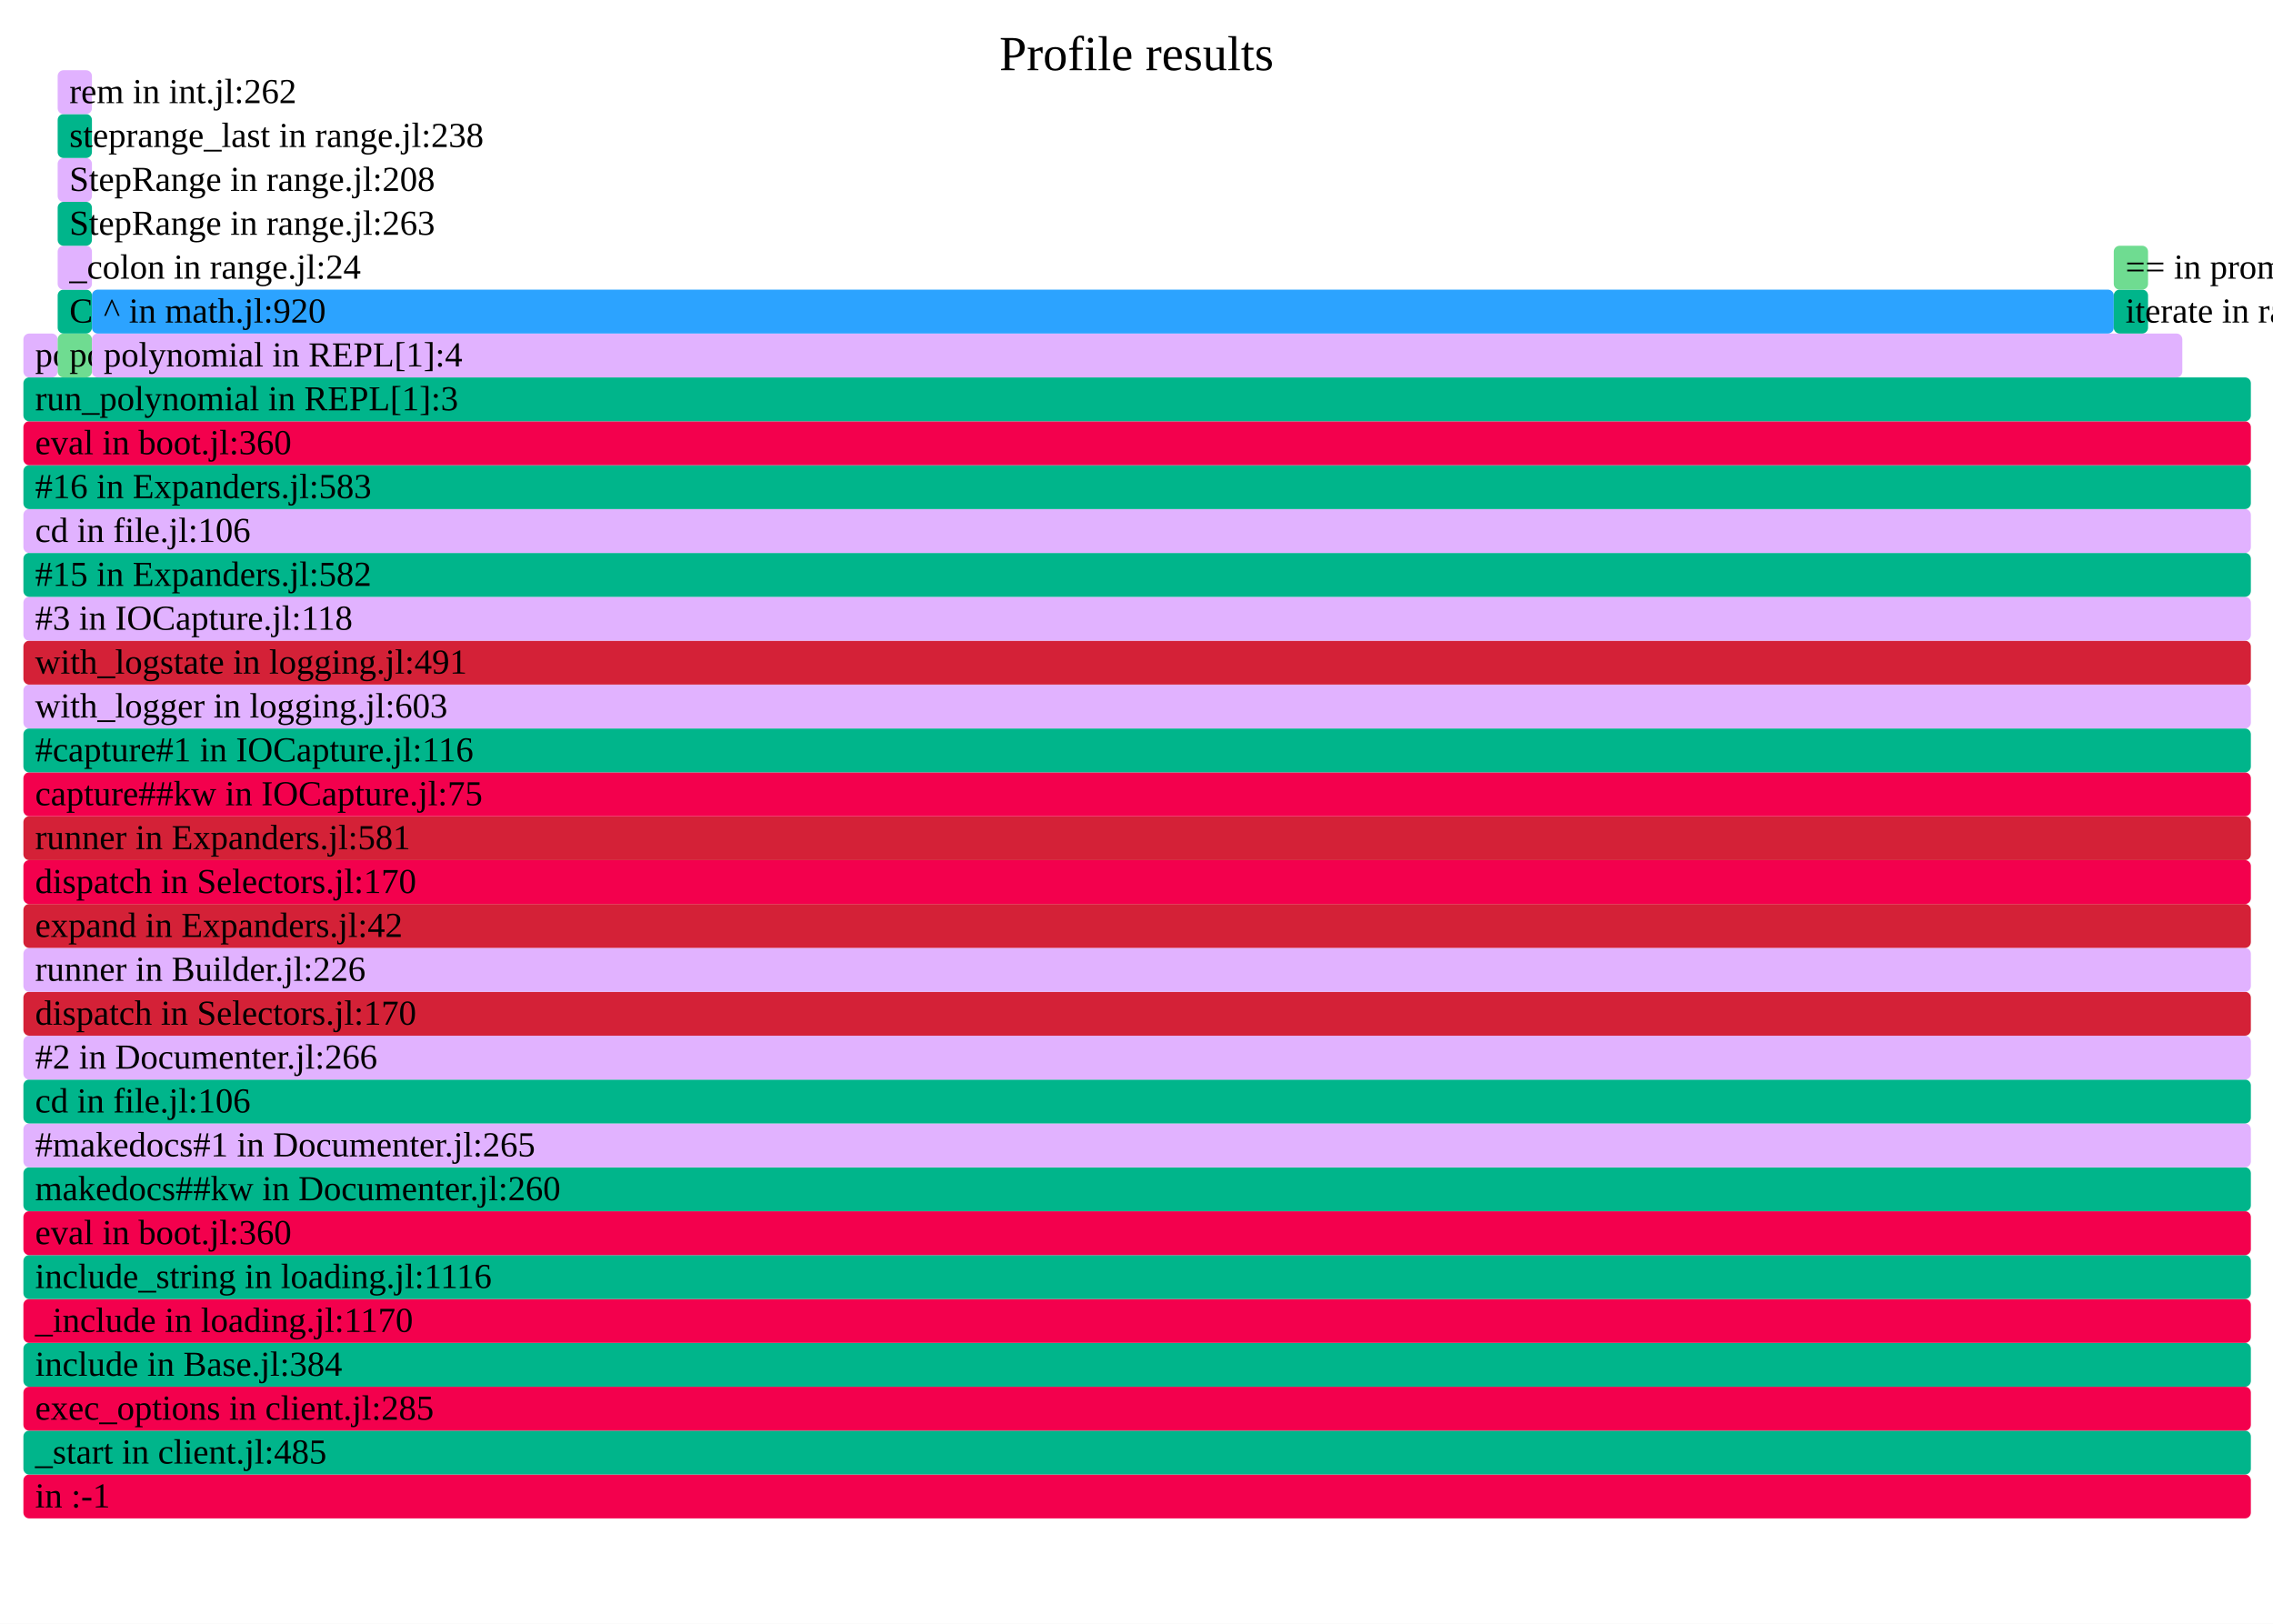
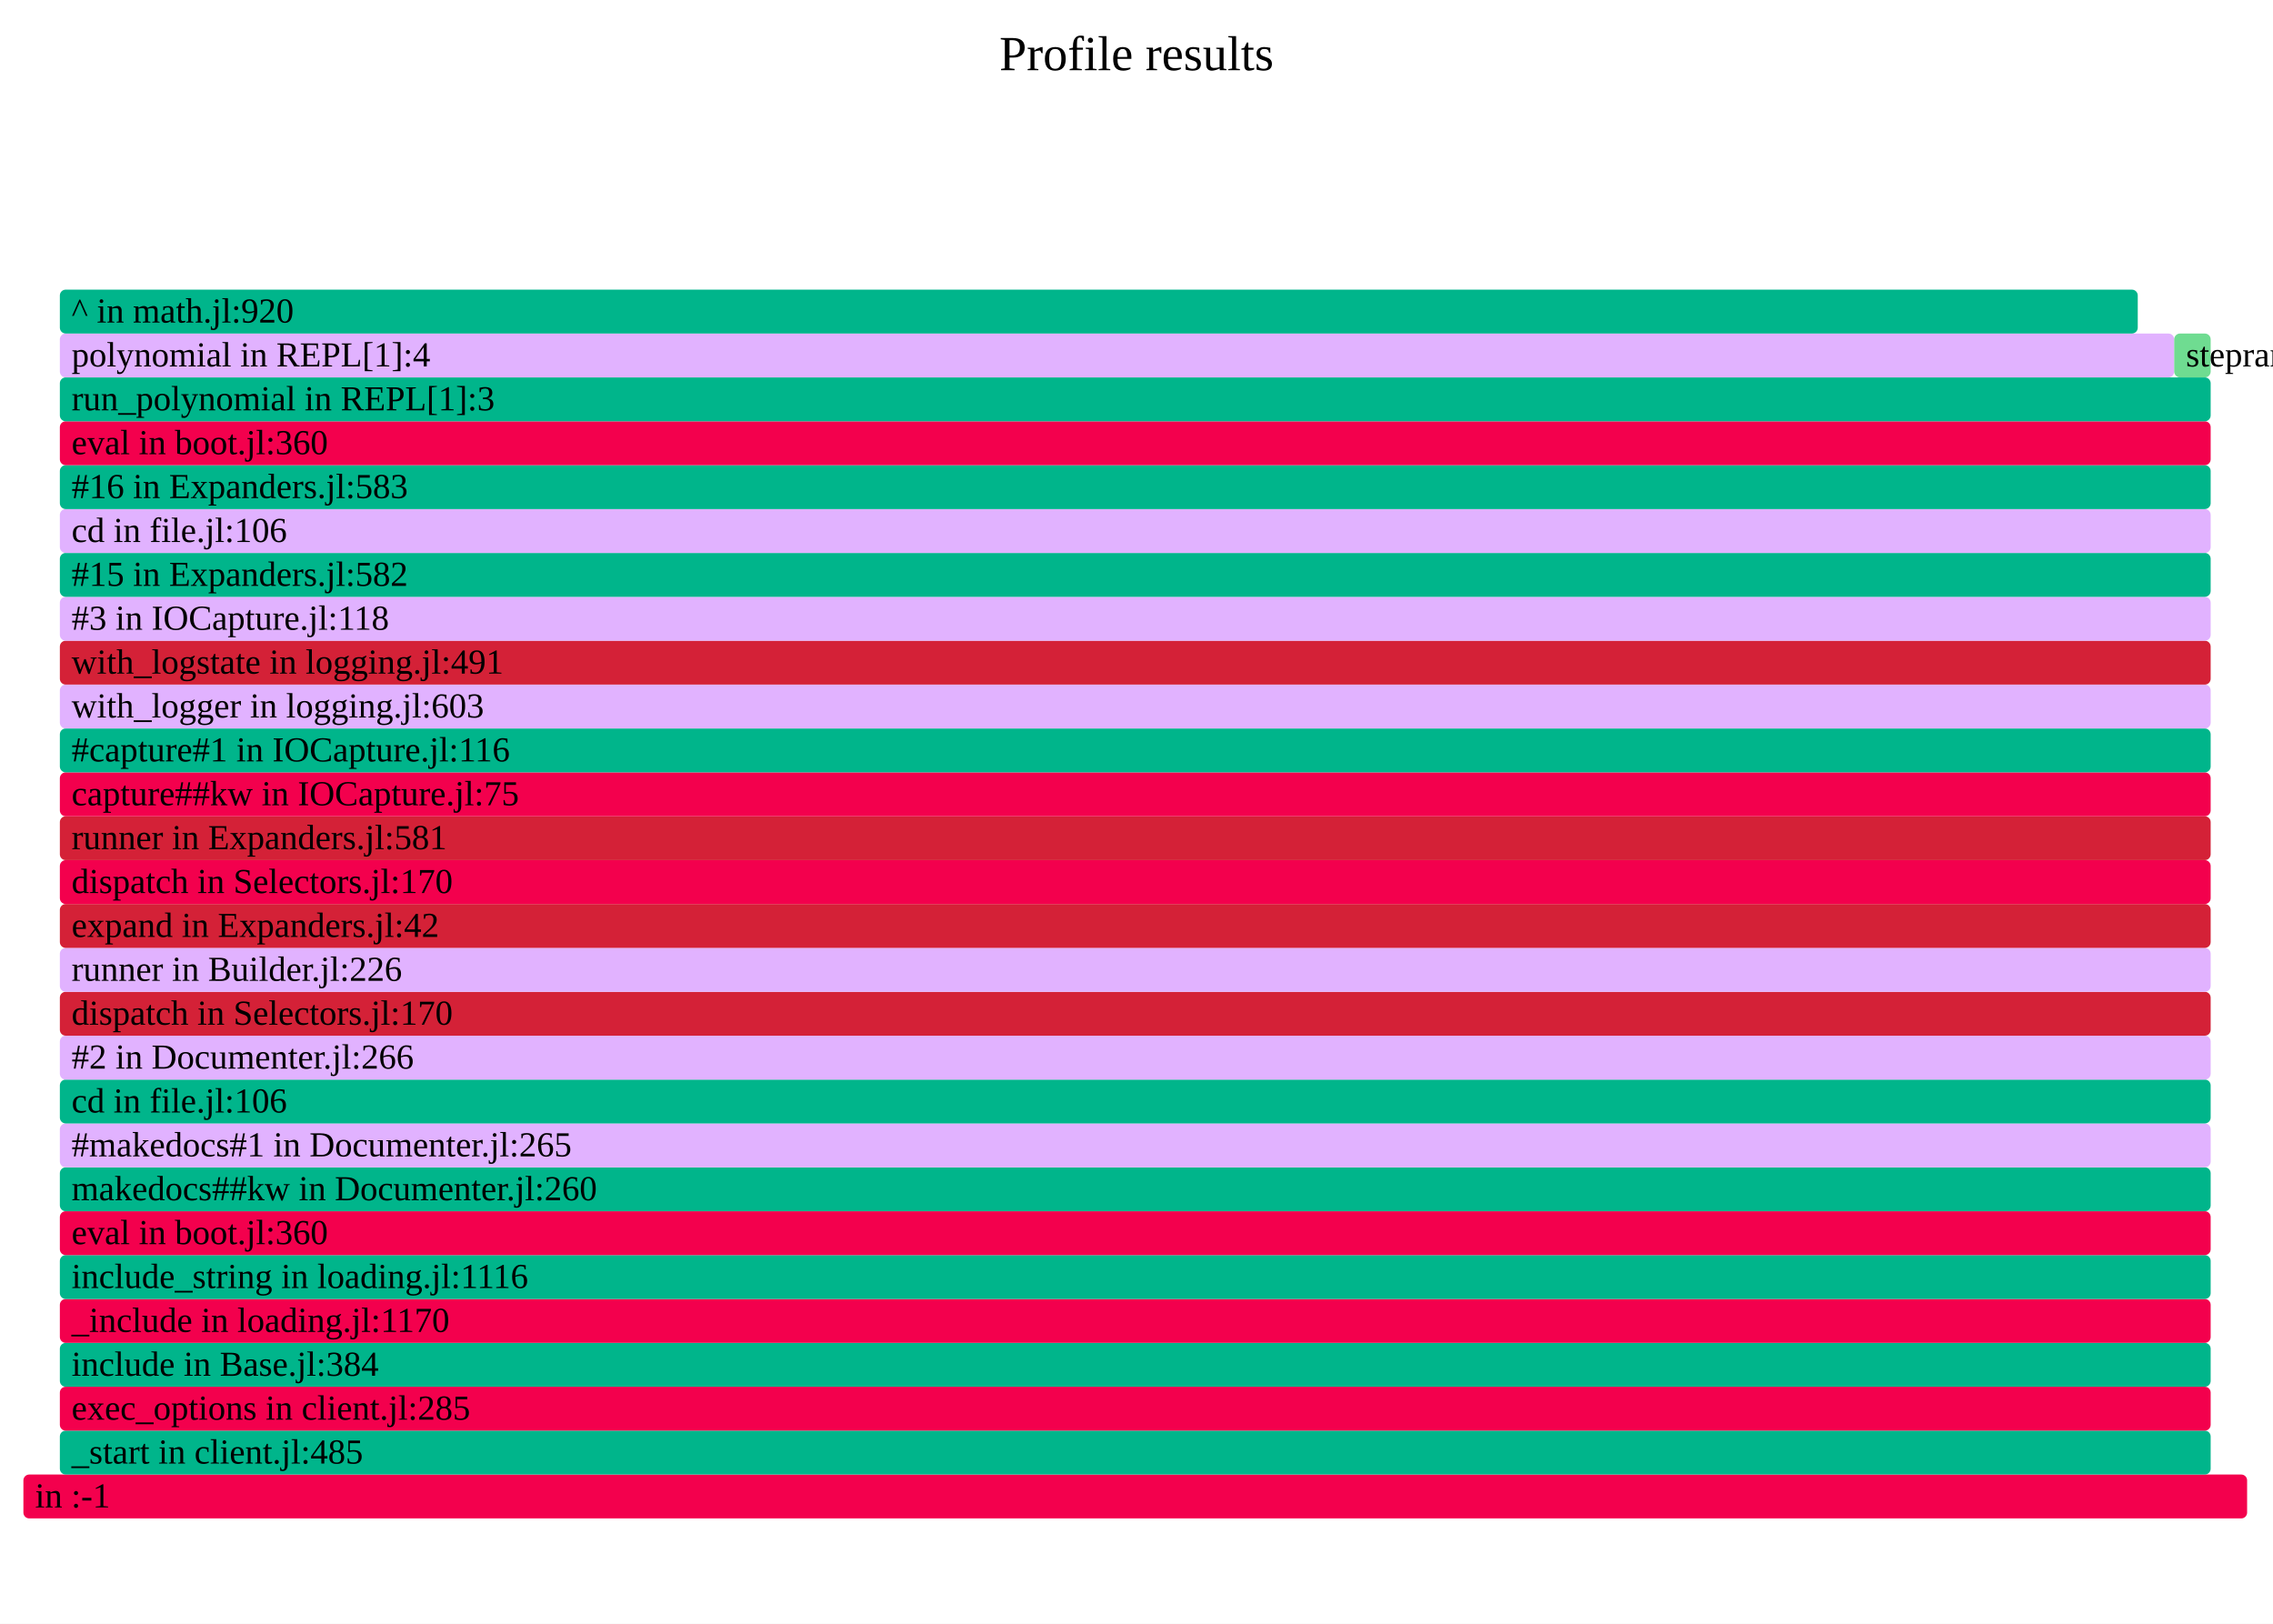
- <svg xmlns="http://www.w3.org/2000/svg" version="1.1" width="777" height="555" viewBox="0 0 777 555" id="fig-9523b19395b046b1b62736d709c73da4">
+ <svg xmlns="http://www.w3.org/2000/svg" version="1.1" width="777" height="555" viewBox="0 0 777 555" id="fig-329deb52489742efba6ceb931d6996c1">
  <defs>
-     <clipPath id="fig-9523b19395b046b1b62736d709c73da4-clip">
+     <clipPath id="fig-329deb52489742efba6ceb931d6996c1-clip">
      <rect x="0" y="0" width="777" height="555" />
    </clipPath>
  </defs>
  <style type="text/css">
-     #fig-9523b19395b046b1b62736d709c73da4 text {
+     #fig-329deb52489742efba6ceb931d6996c1 text {
        pointer-events: none;
        font-family: inherit;
        font-size: 12px;
        fill: #000000;
    }
-     text#fig-9523b19395b046b1b62736d709c73da4-caption {
+     text#fig-329deb52489742efba6ceb931d6996c1-caption {
        font-size: 16.8px;
        fill: #000000;
        text-anchor: middle;
    }
-     #fig-9523b19395b046b1b62736d709c73da4-bg {
+     #fig-329deb52489742efba6ceb931d6996c1-bg {
        fill: #FFFFFF;
    }
-     #fig-9523b19395b046b1b62736d709c73da4-viewport rect, #fig-9523b19395b046b1b62736d709c73da4-viewport path {
+     #fig-329deb52489742efba6ceb931d6996c1-viewport rect, #fig-329deb52489742efba6ceb931d6996c1-viewport path {
        vector-effect: non-scaling-stroke;
        fill-opacity: 1;
    }
-     #fig-9523b19395b046b1b62736d709c73da4-viewport text {
+     #fig-329deb52489742efba6ceb931d6996c1-viewport text {
        stroke: #000000;
        stroke-width: 0;
        stroke-opacity: 0.35;
    }
-     #fig-9523b19395b046b1b62736d709c73da4-viewport rect:hover, #fig-9523b19395b046b1b62736d709c73da4-viewport path:hover {
+     #fig-329deb52489742efba6ceb931d6996c1-viewport rect:hover, #fig-329deb52489742efba6ceb931d6996c1-viewport path:hover {
        fill-opacity: 0.75;
        stroke: #000000;
        stroke-width: 0.5;
    }
-     #fig-9523b19395b046b1b62736d709c73da4-viewport + rect {
+     #fig-329deb52489742efba6ceb931d6996c1-viewport + rect {
        fill: #FFFFFF;
        opacity: 0.8;
    }
-     text#fig-9523b19395b046b1b62736d709c73da4-details{
+     text#fig-329deb52489742efba6ceb931d6996c1-details{
        fill: #000000;
    }
</style>
-   <g id="fig-9523b19395b046b1b62736d709c73da4-frame" clip-path="url(#fig-9523b19395b046b1b62736d709c73da4-clip)">
-     <rect id="fig-9523b19395b046b1b62736d709c73da4-bg" x="0" y="0" width="777" height="555" />
-     <text id="fig-9523b19395b046b1b62736d709c73da4-caption" x="388.5" y="24">Profile results</text>
-     <g id="fig-9523b19395b046b1b62736d709c73da4-viewport" transform="scale(1)">
-       <rect x="8" y="504" width="761.43" height="15" rx="2" fill="#F3004D" data-dinfo="" />
+   <g id="fig-329deb52489742efba6ceb931d6996c1-frame" clip-path="url(#fig-329deb52489742efba6ceb931d6996c1-clip)">
+     <rect id="fig-329deb52489742efba6ceb931d6996c1-bg" x="0" y="0" width="777" height="555" />
+     <text id="fig-329deb52489742efba6ceb931d6996c1-caption" x="388.5" y="24">Profile results</text>
+     <g id="fig-329deb52489742efba6ceb931d6996c1-viewport" transform="scale(1)">
+       <rect x="8" y="504" width="760.15" height="15" rx="2" fill="#F3004D" data-dinfo="" />
      <text x="8" dx="4" y="515.25"> in :-1</text>
-       <rect x="8" y="489" width="761.43" height="15" rx="2" fill="#00B58B" data-dinfo="./" />
-       <text x="8" dx="4" y="500.25">_start in client.jl:485</text>
-       <rect x="8" y="474" width="761.43" height="15" rx="2" fill="#F3004D" data-dinfo="./" />
-       <text x="8" dx="4" y="485.25">exec_options in client.jl:285</text>
-       <rect x="8" y="459" width="761.43" height="15" rx="2" fill="#00B58B" data-dinfo="./" />
-       <text x="8" dx="4" y="470.25">include in Base.jl:384</text>
-       <rect x="8" y="444" width="761.43" height="15" rx="2" fill="#F3004D" data-dinfo="./" />
-       <text x="8" dx="4" y="455.25">_include in loading.jl:1170</text>
-       <rect x="8" y="429" width="761.43" height="15" rx="2" fill="#00B58B" data-dinfo="./" />
-       <text x="8" dx="4" y="440.25">include_string in loading.jl:1116</text>
-       <rect x="8" y="414" width="761.43" height="15" rx="2" fill="#F3004D" data-dinfo="./" />
-       <text x="8" dx="4" y="425.25">eval in boot.jl:360</text>
-       <rect x="8" y="399" width="761.43" height="15" rx="2" fill="#00B58B" data-dinfo="/home/runner/.julia/packages/Documenter/qdbx6/src/" />
-       <text x="8" dx="4" y="410.25">makedocs##kw in Documenter.jl:260</text>
-       <rect x="8" y="384" width="761.43" height="15" rx="2" fill="#E1B2FF" data-dinfo="/home/runner/.julia/packages/Documenter/qdbx6/src/" />
-       <text x="8" dx="4" y="395.25">#makedocs#1 in Documenter.jl:265</text>
-       <rect x="8" y="369" width="761.43" height="15" rx="2" fill="#00B58B" data-dinfo="./" />
-       <text x="8" dx="4" y="380.25">cd in file.jl:106</text>
-       <rect x="8" y="354" width="761.43" height="15" rx="2" fill="#E1B2FF" data-dinfo="/home/runner/.julia/packages/Documenter/qdbx6/src/" />
-       <text x="8" dx="4" y="365.25">#2 in Documenter.jl:266</text>
-       <rect x="8" y="339" width="761.43" height="15" rx="2" fill="#D42137" data-dinfo="/home/runner/.julia/packages/Documenter/qdbx6/src/Utilities/" />
-       <text x="8" dx="4" y="350.25">dispatch in Selectors.jl:170</text>
-       <rect x="8" y="324" width="761.43" height="15" rx="2" fill="#E1B2FF" data-dinfo="/home/runner/.julia/packages/Documenter/qdbx6/src/" />
-       <text x="8" dx="4" y="335.25">runner in Builder.jl:226</text>
-       <rect x="8" y="309" width="761.43" height="15" rx="2" fill="#D42137" data-dinfo="/home/runner/.julia/packages/Documenter/qdbx6/src/" />
-       <text x="8" dx="4" y="320.25">expand in Expanders.jl:42</text>
-       <rect x="8" y="294" width="761.43" height="15" rx="2" fill="#F3004D" data-dinfo="/home/runner/.julia/packages/Documenter/qdbx6/src/Utilities/" />
-       <text x="8" dx="4" y="305.25">dispatch in Selectors.jl:170</text>
-       <rect x="8" y="279" width="761.43" height="15" rx="2" fill="#D42137" data-dinfo="/home/runner/.julia/packages/Documenter/qdbx6/src/" />
-       <text x="8" dx="4" y="290.25">runner in Expanders.jl:581</text>
-       <rect x="8" y="264" width="761.43" height="15" rx="2" fill="#F3004D" data-dinfo="/home/runner/.julia/packages/IOCapture/sXY71/src/" />
-       <text x="8" dx="4" y="275.25">capture##kw in IOCapture.jl:75</text>
-       <rect x="8" y="249" width="761.43" height="15" rx="2" fill="#00B58B" data-dinfo="/home/runner/.julia/packages/IOCapture/sXY71/src/" />
-       <text x="8" dx="4" y="260.25">#capture#1 in IOCapture.jl:116</text>
-       <rect x="8" y="234" width="761.43" height="15" rx="2" fill="#E1B2FF" data-dinfo="./" />
-       <text x="8" dx="4" y="245.25">with_logger in logging.jl:603</text>
-       <rect x="8" y="219" width="761.43" height="15" rx="2" fill="#D42137" data-dinfo="./" />
-       <text x="8" dx="4" y="230.25">with_logstate in logging.jl:491</text>
-       <rect x="8" y="204" width="761.43" height="15" rx="2" fill="#E1B2FF" data-dinfo="/home/runner/.julia/packages/IOCapture/sXY71/src/" />
-       <text x="8" dx="4" y="215.25">#3 in IOCapture.jl:118</text>
-       <rect x="8" y="189" width="761.43" height="15" rx="2" fill="#00B58B" data-dinfo="/home/runner/.julia/packages/Documenter/qdbx6/src/" />
-       <text x="8" dx="4" y="200.25">#15 in Expanders.jl:582</text>
-       <rect x="8" y="174" width="761.43" height="15" rx="2" fill="#E1B2FF" data-dinfo="./" />
-       <text x="8" dx="4" y="185.25">cd in file.jl:106</text>
-       <rect x="8" y="159" width="761.43" height="15" rx="2" fill="#00B58B" data-dinfo="/home/runner/.julia/packages/Documenter/qdbx6/src/" />
-       <text x="8" dx="4" y="170.25">#16 in Expanders.jl:583</text>
-       <rect x="8" y="144" width="761.43" height="15" rx="2" fill="#F3004D" data-dinfo="./" />
-       <text x="8" dx="4" y="155.25">eval in boot.jl:360</text>
-       <rect x="8" y="129" width="761.43" height="15" rx="2" fill="#00B58B" data-dinfo="./" />
-       <text x="8" dx="4" y="140.25">run_polynomial in REPL[1]:3</text>
-       <rect x="8" y="114" width="11.71" height="15" rx="2" fill="#E1B2FF" data-dinfo="./" />
-       <text x="8" dx="4" y="125.25">polynomial in REPL[1]:1</text>
-       <rect x="19.71" y="114" width="11.72" height="15" rx="2" fill="#6FDC91" data-dinfo="./" />
-       <text x="19.71" dx="4" y="125.25">polynomial in REPL[1]:3</text>
-       <rect x="19.71" y="99" width="11.72" height="15" rx="2" fill="#00B58B" data-dinfo="./" />
-       <text x="19.71" dx="4" y="110.25">Colon in range.jl:22</text>
-       <rect x="19.71" y="84" width="11.72" height="15" rx="2" fill="#E1B2FF" data-dinfo="./" />
-       <text x="19.71" dx="4" y="95.25">_colon in range.jl:24</text>
-       <rect x="19.71" y="69" width="11.72" height="15" rx="2" fill="#00B58B" data-dinfo="./" />
-       <text x="19.71" dx="4" y="80.25">StepRange in range.jl:263</text>
-       <rect x="19.71" y="54" width="11.72" height="15" rx="2" fill="#E1B2FF" data-dinfo="./" />
-       <text x="19.71" dx="4" y="65.25">StepRange in range.jl:208</text>
-       <rect x="19.71" y="39" width="11.72" height="15" rx="2" fill="#00B58B" data-dinfo="./" />
-       <text x="19.71" dx="4" y="50.25">steprange_last in range.jl:238</text>
-       <rect x="19.71" y="24" width="11.72" height="15" rx="2" fill="#E1B2FF" data-dinfo="./" />
-       <text x="19.71" dx="4" y="35.25">rem in int.jl:262</text>
-       <rect x="31.43" y="114" width="714.57" height="15" rx="2" fill="#E1B2FF" data-dinfo="./" />
-       <text x="31.43" dx="4" y="125.25">polynomial in REPL[1]:4</text>
-       <rect x="31.43" y="99" width="691.14" height="15" rx="2" fill="#2CA3FF" data-dinfo="./" />
-       <text x="31.43" dx="4" y="110.25">^ in math.jl:920</text>
-       <rect x="722.57" y="99" width="11.72" height="15" rx="2" fill="#00B58B" data-dinfo="./" />
-       <text x="722.57" dx="4" y="110.25">iterate in range.jl:674</text>
-       <rect x="722.57" y="84" width="11.72" height="15" rx="2" fill="#6FDC91" data-dinfo="./" />
-       <text x="722.57" dx="4" y="95.25">== in promotion.jl:410</text>
+       <rect x="20.46" y="489" width="735.23" height="15" rx="2" fill="#00B58B" data-dinfo="./" />
+       <text x="20.46" dx="4" y="500.25">_start in client.jl:485</text>
+       <rect x="20.46" y="474" width="735.23" height="15" rx="2" fill="#F3004D" data-dinfo="./" />
+       <text x="20.46" dx="4" y="485.25">exec_options in client.jl:285</text>
+       <rect x="20.46" y="459" width="735.23" height="15" rx="2" fill="#00B58B" data-dinfo="./" />
+       <text x="20.46" dx="4" y="470.25">include in Base.jl:384</text>
+       <rect x="20.46" y="444" width="735.23" height="15" rx="2" fill="#F3004D" data-dinfo="./" />
+       <text x="20.46" dx="4" y="455.25">_include in loading.jl:1170</text>
+       <rect x="20.46" y="429" width="735.23" height="15" rx="2" fill="#00B58B" data-dinfo="./" />
+       <text x="20.46" dx="4" y="440.25">include_string in loading.jl:1116</text>
+       <rect x="20.46" y="414" width="735.23" height="15" rx="2" fill="#F3004D" data-dinfo="./" />
+       <text x="20.46" dx="4" y="425.25">eval in boot.jl:360</text>
+       <rect x="20.46" y="399" width="735.23" height="15" rx="2" fill="#00B58B" data-dinfo="/home/runner/.julia/packages/Documenter/qdbx6/src/" />
+       <text x="20.46" dx="4" y="410.25">makedocs##kw in Documenter.jl:260</text>
+       <rect x="20.46" y="384" width="735.23" height="15" rx="2" fill="#E1B2FF" data-dinfo="/home/runner/.julia/packages/Documenter/qdbx6/src/" />
+       <text x="20.46" dx="4" y="395.25">#makedocs#1 in Documenter.jl:265</text>
+       <rect x="20.46" y="369" width="735.23" height="15" rx="2" fill="#00B58B" data-dinfo="./" />
+       <text x="20.46" dx="4" y="380.25">cd in file.jl:106</text>
+       <rect x="20.46" y="354" width="735.23" height="15" rx="2" fill="#E1B2FF" data-dinfo="/home/runner/.julia/packages/Documenter/qdbx6/src/" />
+       <text x="20.46" dx="4" y="365.25">#2 in Documenter.jl:266</text>
+       <rect x="20.46" y="339" width="735.23" height="15" rx="2" fill="#D42137" data-dinfo="/home/runner/.julia/packages/Documenter/qdbx6/src/Utilities/" />
+       <text x="20.46" dx="4" y="350.25">dispatch in Selectors.jl:170</text>
+       <rect x="20.46" y="324" width="735.23" height="15" rx="2" fill="#E1B2FF" data-dinfo="/home/runner/.julia/packages/Documenter/qdbx6/src/" />
+       <text x="20.46" dx="4" y="335.25">runner in Builder.jl:226</text>
+       <rect x="20.46" y="309" width="735.23" height="15" rx="2" fill="#D42137" data-dinfo="/home/runner/.julia/packages/Documenter/qdbx6/src/" />
+       <text x="20.46" dx="4" y="320.25">expand in Expanders.jl:42</text>
+       <rect x="20.46" y="294" width="735.23" height="15" rx="2" fill="#F3004D" data-dinfo="/home/runner/.julia/packages/Documenter/qdbx6/src/Utilities/" />
+       <text x="20.46" dx="4" y="305.25">dispatch in Selectors.jl:170</text>
+       <rect x="20.46" y="279" width="735.23" height="15" rx="2" fill="#D42137" data-dinfo="/home/runner/.julia/packages/Documenter/qdbx6/src/" />
+       <text x="20.46" dx="4" y="290.25">runner in Expanders.jl:581</text>
+       <rect x="20.46" y="264" width="735.23" height="15" rx="2" fill="#F3004D" data-dinfo="/home/runner/.julia/packages/IOCapture/sXY71/src/" />
+       <text x="20.46" dx="4" y="275.25">capture##kw in IOCapture.jl:75</text>
+       <rect x="20.46" y="249" width="735.23" height="15" rx="2" fill="#00B58B" data-dinfo="/home/runner/.julia/packages/IOCapture/sXY71/src/" />
+       <text x="20.46" dx="4" y="260.25">#capture#1 in IOCapture.jl:116</text>
+       <rect x="20.46" y="234" width="735.23" height="15" rx="2" fill="#E1B2FF" data-dinfo="./" />
+       <text x="20.46" dx="4" y="245.25">with_logger in logging.jl:603</text>
+       <rect x="20.46" y="219" width="735.23" height="15" rx="2" fill="#D42137" data-dinfo="./" />
+       <text x="20.46" dx="4" y="230.25">with_logstate in logging.jl:491</text>
+       <rect x="20.46" y="204" width="735.23" height="15" rx="2" fill="#E1B2FF" data-dinfo="/home/runner/.julia/packages/IOCapture/sXY71/src/" />
+       <text x="20.46" dx="4" y="215.25">#3 in IOCapture.jl:118</text>
+       <rect x="20.46" y="189" width="735.23" height="15" rx="2" fill="#00B58B" data-dinfo="/home/runner/.julia/packages/Documenter/qdbx6/src/" />
+       <text x="20.46" dx="4" y="200.25">#15 in Expanders.jl:582</text>
+       <rect x="20.46" y="174" width="735.23" height="15" rx="2" fill="#E1B2FF" data-dinfo="./" />
+       <text x="20.46" dx="4" y="185.25">cd in file.jl:106</text>
+       <rect x="20.46" y="159" width="735.23" height="15" rx="2" fill="#00B58B" data-dinfo="/home/runner/.julia/packages/Documenter/qdbx6/src/" />
+       <text x="20.46" dx="4" y="170.25">#16 in Expanders.jl:583</text>
+       <rect x="20.46" y="144" width="735.23" height="15" rx="2" fill="#F3004D" data-dinfo="./" />
+       <text x="20.46" dx="4" y="155.25">eval in boot.jl:360</text>
+       <rect x="20.46" y="129" width="735.23" height="15" rx="2" fill="#00B58B" data-dinfo="./" />
+       <text x="20.46" dx="4" y="140.25">run_polynomial in REPL[1]:3</text>
+       <rect x="20.46" y="114" width="722.77" height="15" rx="2" fill="#E1B2FF" data-dinfo="./" />
+       <text x="20.46" dx="4" y="125.25">polynomial in REPL[1]:4</text>
+       <rect x="20.46" y="99" width="710.31" height="15" rx="2" fill="#00B58B" data-dinfo="./" />
+       <text x="20.46" dx="4" y="110.25">^ in math.jl:920</text>
+       <rect x="743.23" y="114" width="12.46" height="15" rx="2" fill="#6FDC91" data-dinfo="./" />
+       <text x="743.23" dx="4" y="125.25">steprange_last in range.jl:244</text>
    </g>
  </g>
</svg>
